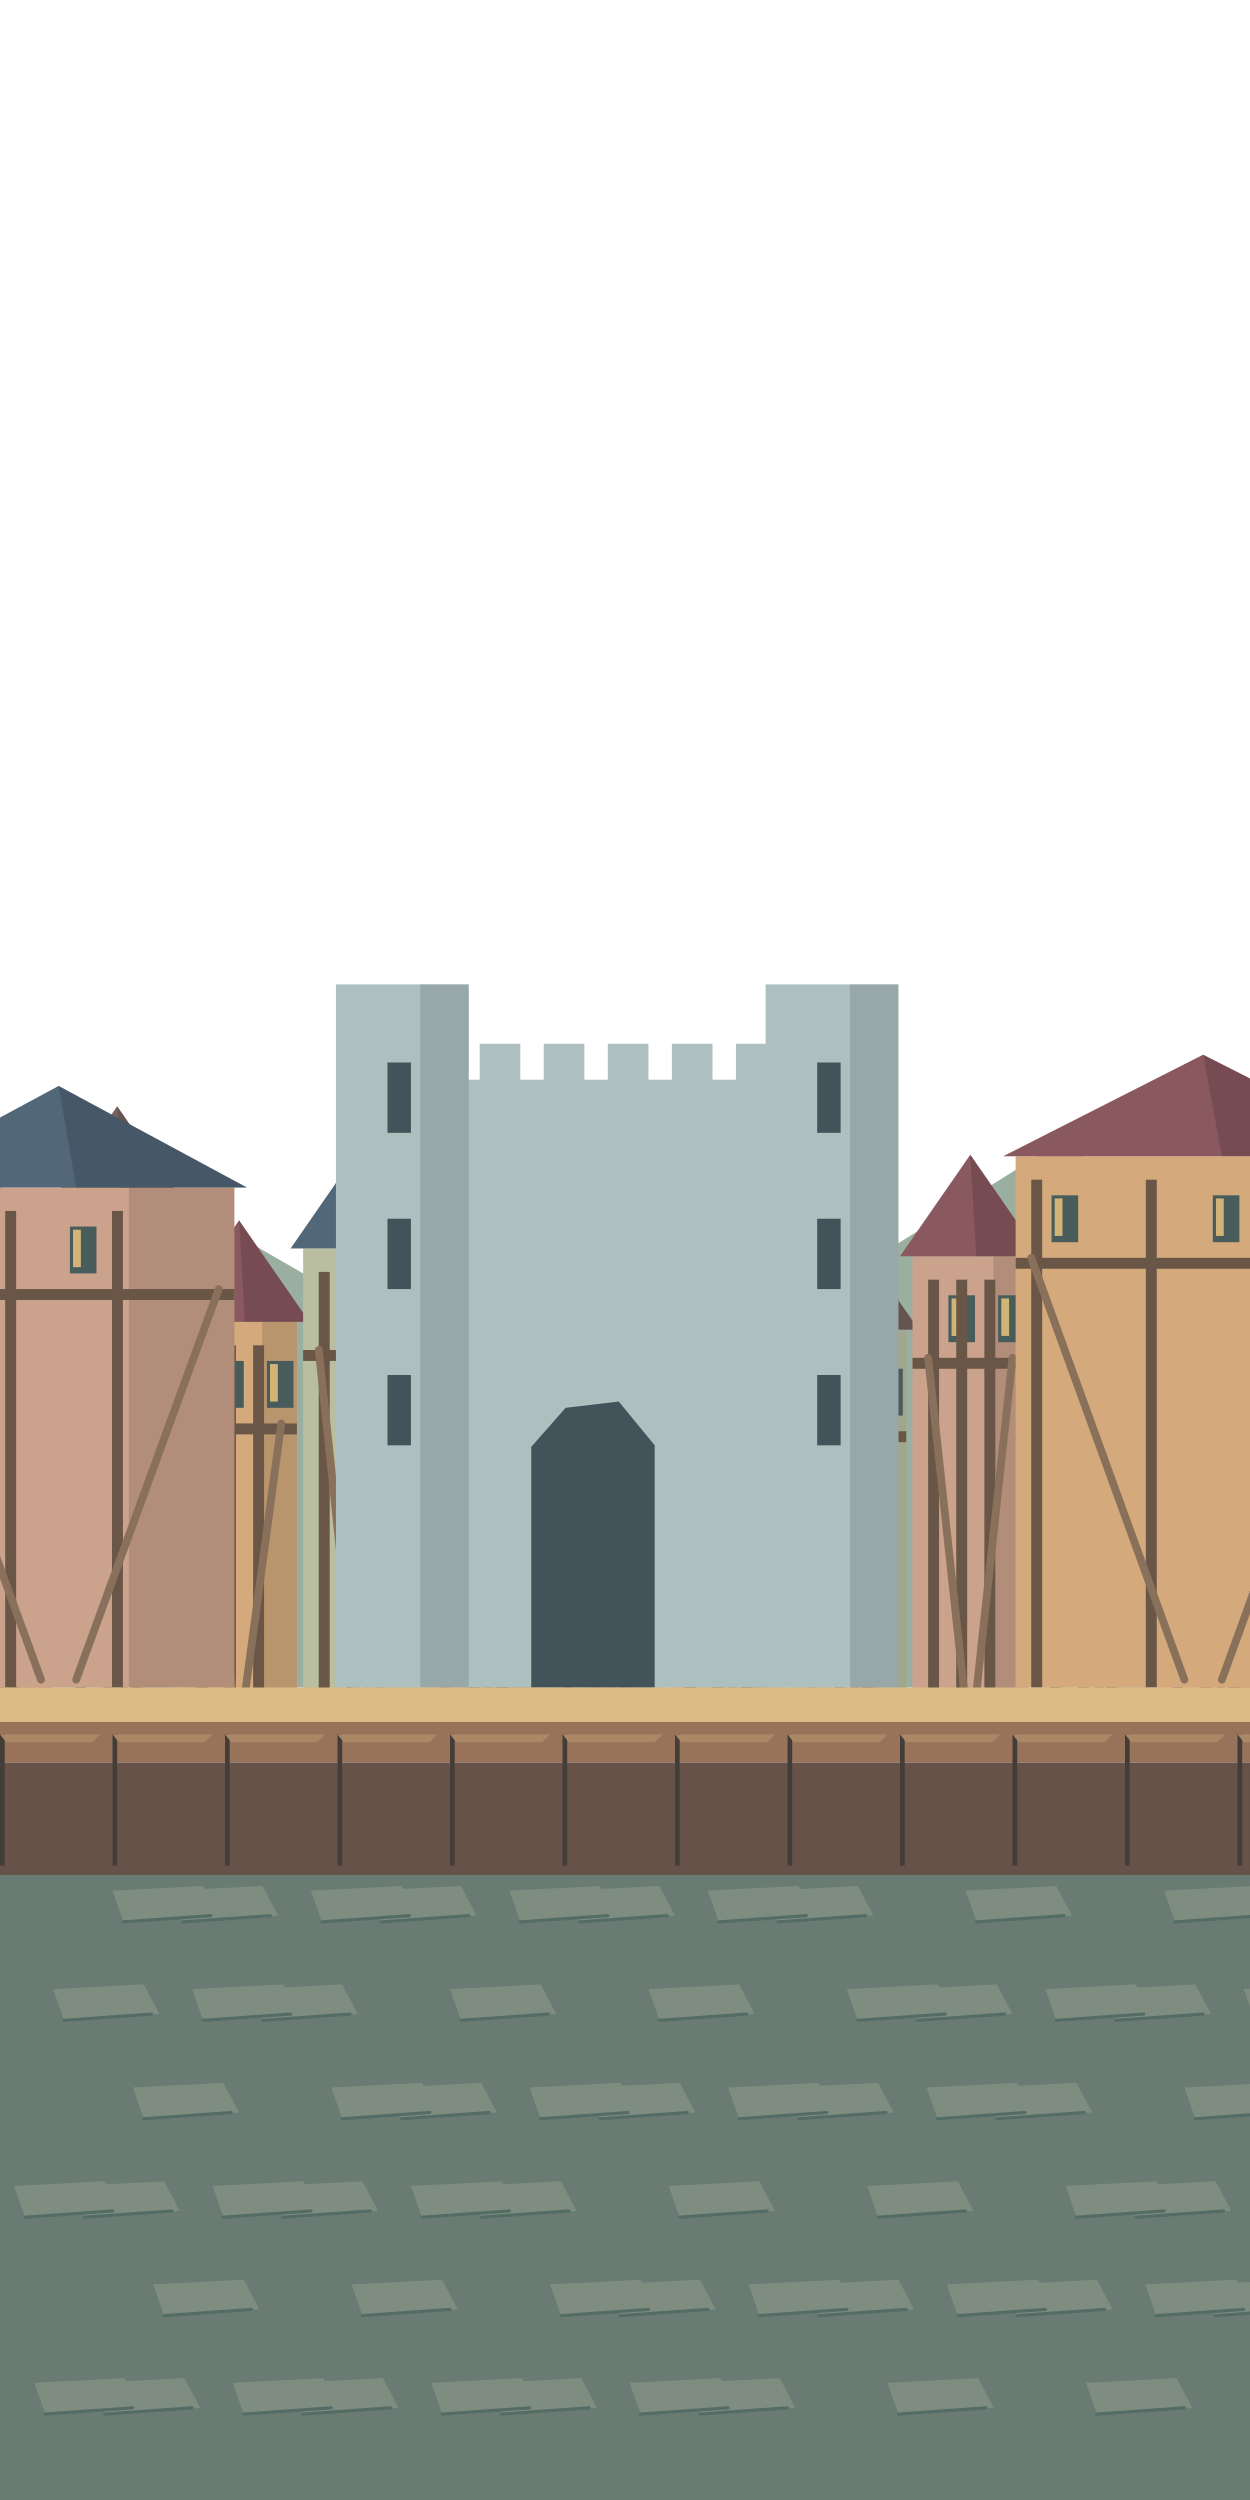
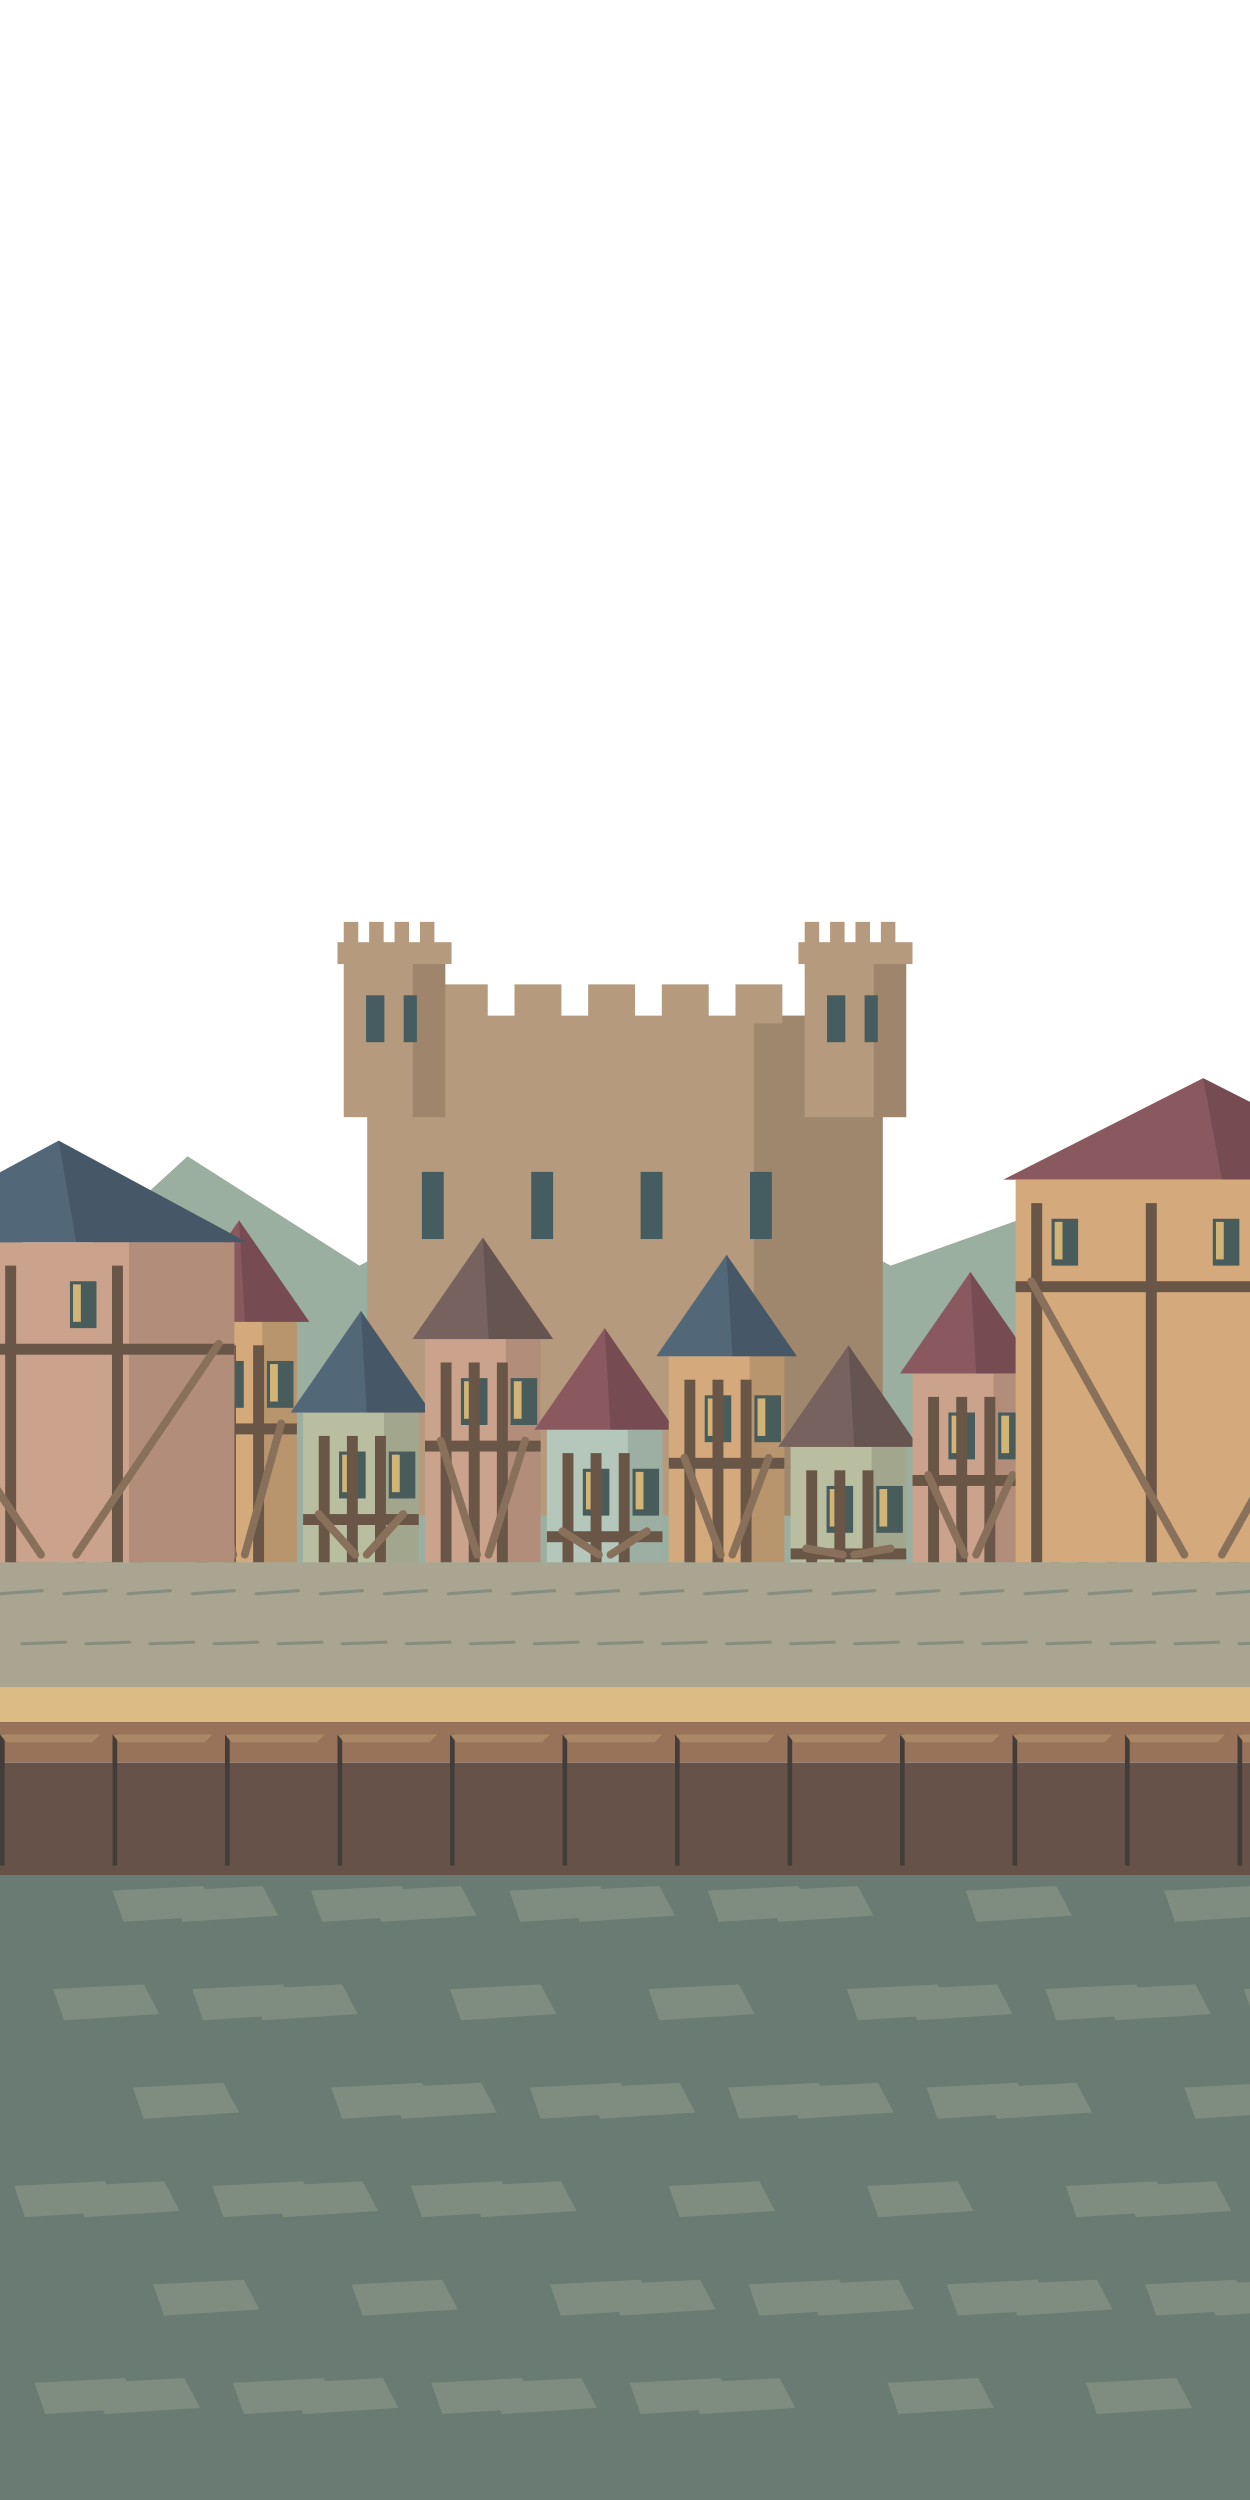
<svg xmlns="http://www.w3.org/2000/svg" width="800" height="1600" viewBox="0 0 800 1600">
-   <polygon points="0,870 90,755 220,830 370,700 520,830 680,730 800,820 800,1080 0,1080" fill="#9bafa0" />
-   <rect x="-40" y="820" width="74" height="270" fill="#cba28b" />
-   <polygon points="11.8,820 34,820 34,1090 11.8,1090" fill="#00000020" />
-   <polygon points="-48,820 -3,755 42,820" fill="#526778" />
-   <polygon points="-3,755 42,820 0.7,820" fill="#00000025" />
-   <rect x="-30" y="835" width="7" height="255" fill="#695647" />
-   <rect x="-17" y="845" width="17" height="30" fill="#475c5b" />
-   <rect x="-15" y="847" width="5" height="24" fill="#d2b477" />
-   <rect x="-12" y="835" width="7" height="255" fill="#695647" />
-   <rect x="14.82" y="845" width="17" height="30" fill="#475c5b" />
-   <rect x="16.82" y="847" width="5" height="24" fill="#d2b477" />
-   <rect x="6" y="835" width="7" height="255" fill="#695647" />
-   <rect x="-40" y="885" width="74" height="7" fill="#695647" />
-   <path d="M-30 885L-6.7 1085M24 885L0.7 1085" fill="none" stroke="#89705b" stroke-width="5" stroke-linecap="round" stroke-linejoin="round" />
-   <rect x="38" y="773" width="74" height="317" fill="#b4c7ba" />
-   <polygon points="89.8,773 112,773 112,1090 89.8,1090" fill="#00000020" />
-   <polygon points="30,773 75,708 120,773" fill="#77625f" />
-   <polygon points="75,708 120,773 78.7,773" fill="#00000025" />
-   <rect x="48" y="788" width="7" height="302" fill="#695647" />
-   <rect x="61" y="798" width="17" height="30" fill="#475c5b" />
-   <rect x="63" y="800" width="5" height="24" fill="#d2b477" />
-   <rect x="66" y="788" width="7" height="302" fill="#695647" />
-   <rect x="92.82" y="798" width="17" height="30" fill="#475c5b" />
-   <rect x="94.82" y="800" width="5" height="24" fill="#d2b477" />
-   <rect x="84" y="788" width="7" height="302" fill="#695647" />
-   <rect x="38" y="838" width="74" height="7" fill="#695647" />
-   <path d="M48 838L71.3 1085M102 838L78.7 1085" fill="none" stroke="#89705b" stroke-width="5" stroke-linecap="round" stroke-linejoin="round" />
-   <rect x="116" y="846" width="74" height="244" fill="#d4aa7d" />
-   <polygon points="167.8,846 190,846 190,1090 167.8,1090" fill="#00000020" />
+   <polygon points="0,850 120,740 230,810 400,720 570,810 710,760 800,830 800,1080 0,1080" fill="#9bafa0" />
+   <rect x="235" y="650" width="330" height="320" fill="#b69a7d" />
+   <polygon points="482.5,650 565,650 565,970 482.5,970" fill="#00000020" />
+   <rect x="235" y="630" width="30" height="25" fill="#b69a7d" />
+   <rect x="282.143" y="630" width="30" height="25" fill="#b69a7d" />
+   <rect x="329.286" y="630" width="30" height="25" fill="#b69a7d" />
+   <rect x="376.429" y="630" width="30" height="25" fill="#b69a7d" />
+   <rect x="423.571" y="630" width="30" height="25" fill="#b69a7d" />
+   <rect x="470.714" y="630" width="30" height="25" fill="#b69a7d" />
+   <rect x="517.857" y="630" width="30" height="25" fill="#b69a7d" />
+   <rect x="220" y="615" width="65" height="100" fill="#b69a7d" />
+   <polygon points="264.2,615 285,615 285,715 264.2,715" fill="#00000022" />
+   <rect x="216" y="603" width="73" height="14" fill="#b69a7d" />
+   <rect x="220" y="590" width="9.286" height="20" fill="#b69a7d" />
+   <rect x="236.25" y="590" width="9.286" height="20" fill="#b69a7d" />
+   <rect x="252.5" y="590" width="9.286" height="20" fill="#b69a7d" />
+   <rect x="268.75" y="590" width="9.286" height="20" fill="#b69a7d" />
+   <rect x="234.3" y="637" width="11.7" height="30" fill="#455c60" />
+   <rect x="258.35" y="637" width="8.45" height="30" fill="#455c60" />
+   <rect x="515" y="615" width="65" height="100" fill="#b69a7d" />
+   <polygon points="559.2,615 580,615 580,715 559.2,715" fill="#00000022" />
+   <rect x="511" y="603" width="73" height="14" fill="#b69a7d" />
+   <rect x="515" y="590" width="9.286" height="20" fill="#b69a7d" />
+   <rect x="531.25" y="590" width="9.286" height="20" fill="#b69a7d" />
+   <rect x="547.5" y="590" width="9.286" height="20" fill="#b69a7d" />
+   <rect x="563.75" y="590" width="9.286" height="20" fill="#b69a7d" />
+   <rect x="529.3" y="637" width="11.7" height="30" fill="#455c60" />
+   <rect x="553.35" y="637" width="8.45" height="30" fill="#455c60" />
+   <rect x="270" y="750" width="14" height="43" fill="#455c60" />
+   <rect x="340" y="750" width="14" height="43" fill="#455c60" />
+   <rect x="410" y="750" width="14" height="43" fill="#455c60" />
+   <rect x="480" y="750" width="14" height="43" fill="#455c60" />
+   <rect x="-40" y="835" width="74" height="165" fill="#cba28b" />
+   <polygon points="11.8,835 34,835 34,1000 11.8,1000" fill="#00000020" />
+   <polygon points="-48,835 -3,770 42,835" fill="#526778" />
+   <polygon points="-3,770 42,835 0.7,835" fill="#00000025" />
+   <rect x="-30" y="850" width="7" height="150" fill="#695647" />
+   <rect x="-17" y="860" width="17" height="30" fill="#475c5b" />
+   <rect x="-15" y="862" width="5" height="24" fill="#d2b477" />
+   <rect x="-12" y="850" width="7" height="150" fill="#695647" />
+   <rect x="14.82" y="860" width="17" height="30" fill="#475c5b" />
+   <rect x="16.82" y="862" width="5" height="24" fill="#d2b477" />
+   <rect x="6" y="850" width="7" height="150" fill="#695647" />
+   <rect x="-40" y="900" width="74" height="7" fill="#695647" />
+   <path d="M-30 900L-6.7 995M24 900L0.7 995" fill="none" stroke="#89705b" stroke-width="5" stroke-linecap="round" stroke-linejoin="round" />
+   <rect x="38" y="893" width="74" height="107" fill="#b4c7ba" />
+   <polygon points="89.8,893 112,893 112,1000 89.8,1000" fill="#00000020" />
+   <polygon points="30,893 75,828 120,893" fill="#77625f" />
+   <polygon points="75,828 120,893 78.7,893" fill="#00000025" />
+   <rect x="48" y="908" width="7" height="92" fill="#695647" />
+   <rect x="61" y="918" width="17" height="30" fill="#475c5b" />
+   <rect x="63" y="920" width="5" height="24" fill="#d2b477" />
+   <rect x="66" y="908" width="7" height="92" fill="#695647" />
+   <rect x="92.82" y="918" width="17" height="30" fill="#475c5b" />
+   <rect x="94.82" y="920" width="5" height="24" fill="#d2b477" />
+   <rect x="84" y="908" width="7" height="92" fill="#695647" />
+   <rect x="38" y="958" width="74" height="7" fill="#695647" />
+   <path d="M48 958L71.3 995M102 958L78.7 995" fill="none" stroke="#89705b" stroke-width="5" stroke-linecap="round" stroke-linejoin="round" />
+   <rect x="116" y="846" width="74" height="154" fill="#d4aa7d" />
+   <polygon points="167.8,846 190,846 190,1000 167.8,1000" fill="#00000020" />
  <polygon points="108,846 153,781 198,846" fill="#8a5960" />
  <polygon points="153,781 198,846 156.7,846" fill="#00000025" />
-   <rect x="126" y="861" width="7" height="229" fill="#695647" />
+   <rect x="126" y="861" width="7" height="139" fill="#695647" />
  <rect x="139" y="871" width="17" height="30" fill="#475c5b" />
  <rect x="141" y="873" width="5" height="24" fill="#d2b477" />
-   <rect x="144" y="861" width="7" height="229" fill="#695647" />
+   <rect x="144" y="861" width="7" height="139" fill="#695647" />
  <rect x="170.82" y="871" width="17" height="30" fill="#475c5b" />
  <rect x="172.82" y="873" width="5" height="24" fill="#d2b477" />
-   <rect x="162" y="861" width="7" height="229" fill="#695647" />
+   <rect x="162" y="861" width="7" height="139" fill="#695647" />
  <rect x="116" y="911" width="74" height="7" fill="#695647" />
-   <path d="M126 911L149.3 1085M180 911L156.7 1085" fill="none" stroke="#89705b" stroke-width="5" stroke-linecap="round" stroke-linejoin="round" />
-   <rect x="194" y="799" width="74" height="291" fill="#b9bea1" />
-   <polygon points="245.8,799 268,799 268,1090 245.8,1090" fill="#00000020" />
-   <polygon points="186,799 231,734 276,799" fill="#526778" />
-   <polygon points="231,734 276,799 234.7,799" fill="#00000025" />
-   <rect x="204" y="814" width="7" height="276" fill="#695647" />
-   <rect x="217" y="824" width="17" height="30" fill="#475c5b" />
-   <rect x="219" y="826" width="5" height="24" fill="#d2b477" />
-   <rect x="222" y="814" width="7" height="276" fill="#695647" />
-   <rect x="248.82" y="824" width="17" height="30" fill="#475c5b" />
-   <rect x="250.82" y="826" width="5" height="24" fill="#d2b477" />
-   <rect x="240" y="814" width="7" height="276" fill="#695647" />
-   <rect x="194" y="864" width="74" height="7" fill="#695647" />
-   <path d="M204 864L227.3 1085M258 864L234.7 1085" fill="none" stroke="#89705b" stroke-width="5" stroke-linecap="round" stroke-linejoin="round" />
-   <rect x="272" y="872" width="74" height="218" fill="#cba28b" />
-   <polygon points="323.8,872 346,872 346,1090 323.8,1090" fill="#00000020" />
-   <polygon points="264,872 309,807 354,872" fill="#77625f" />
-   <polygon points="309,807 354,872 312.7,872" fill="#00000025" />
-   <rect x="282" y="887" width="7" height="203" fill="#695647" />
-   <rect x="295" y="897" width="17" height="30" fill="#475c5b" />
-   <rect x="297" y="899" width="5" height="24" fill="#d2b477" />
-   <rect x="300" y="887" width="7" height="203" fill="#695647" />
-   <rect x="326.82" y="897" width="17" height="30" fill="#475c5b" />
-   <rect x="328.82" y="899" width="5" height="24" fill="#d2b477" />
-   <rect x="318" y="887" width="7" height="203" fill="#695647" />
-   <rect x="272" y="937" width="74" height="7" fill="#695647" />
-   <path d="M282 937L305.3 1085M336 937L312.7 1085" fill="none" stroke="#89705b" stroke-width="5" stroke-linecap="round" stroke-linejoin="round" />
-   <rect x="350" y="825" width="74" height="265" fill="#b4c7ba" />
-   <polygon points="401.8,825 424,825 424,1090 401.8,1090" fill="#00000020" />
-   <polygon points="342,825 387,760 432,825" fill="#8a5960" />
-   <polygon points="387,760 432,825 390.7,825" fill="#00000025" />
-   <rect x="360" y="840" width="7" height="250" fill="#695647" />
-   <rect x="373" y="850" width="17" height="30" fill="#475c5b" />
-   <rect x="375" y="852" width="5" height="24" fill="#d2b477" />
-   <rect x="378" y="840" width="7" height="250" fill="#695647" />
-   <rect x="404.82" y="850" width="17" height="30" fill="#475c5b" />
-   <rect x="406.82" y="852" width="5" height="24" fill="#d2b477" />
-   <rect x="396" y="840" width="7" height="250" fill="#695647" />
-   <rect x="350" y="890" width="74" height="7" fill="#695647" />
-   <path d="M360 890L383.3 1085M414 890L390.7 1085" fill="none" stroke="#89705b" stroke-width="5" stroke-linecap="round" stroke-linejoin="round" />
-   <rect x="428" y="778" width="74" height="312" fill="#d4aa7d" />
-   <polygon points="479.8,778 502,778 502,1090 479.8,1090" fill="#00000020" />
-   <polygon points="420,778 465,713 510,778" fill="#526778" />
-   <polygon points="465,713 510,778 468.7,778" fill="#00000025" />
-   <rect x="438" y="793" width="7" height="297" fill="#695647" />
-   <rect x="451" y="803" width="17" height="30" fill="#475c5b" />
-   <rect x="453" y="805" width="5" height="24" fill="#d2b477" />
-   <rect x="456" y="793" width="7" height="297" fill="#695647" />
-   <rect x="482.82" y="803" width="17" height="30" fill="#475c5b" />
-   <rect x="484.82" y="805" width="5" height="24" fill="#d2b477" />
-   <rect x="474" y="793" width="7" height="297" fill="#695647" />
-   <rect x="428" y="843" width="74" height="7" fill="#695647" />
-   <path d="M438 843L461.3 1085M492 843L468.7 1085" fill="none" stroke="#89705b" stroke-width="5" stroke-linecap="round" stroke-linejoin="round" />
-   <rect x="506" y="851" width="74" height="239" fill="#b9bea1" />
-   <polygon points="557.8,851 580,851 580,1090 557.8,1090" fill="#00000020" />
-   <polygon points="498,851 543,786 588,851" fill="#77625f" />
-   <polygon points="543,786 588,851 546.7,851" fill="#00000025" />
-   <rect x="516" y="866" width="7" height="224" fill="#695647" />
-   <rect x="529" y="876" width="17" height="30" fill="#475c5b" />
-   <rect x="531" y="878" width="5" height="24" fill="#d2b477" />
-   <rect x="534" y="866" width="7" height="224" fill="#695647" />
-   <rect x="560.82" y="876" width="17" height="30" fill="#475c5b" />
-   <rect x="562.82" y="878" width="5" height="24" fill="#d2b477" />
-   <rect x="552" y="866" width="7" height="224" fill="#695647" />
-   <rect x="506" y="916" width="74" height="7" fill="#695647" />
-   <path d="M516 916L539.3 1085M570 916L546.7 1085" fill="none" stroke="#89705b" stroke-width="5" stroke-linecap="round" stroke-linejoin="round" />
-   <rect x="584" y="804" width="74" height="286" fill="#cba28b" />
-   <polygon points="635.8,804 658,804 658,1090 635.8,1090" fill="#00000020" />
-   <polygon points="576,804 621,739 666,804" fill="#8a5960" />
-   <polygon points="621,739 666,804 624.7,804" fill="#00000025" />
-   <rect x="594" y="819" width="7" height="271" fill="#695647" />
-   <rect x="607" y="829" width="17" height="30" fill="#475c5b" />
-   <rect x="609" y="831" width="5" height="24" fill="#d2b477" />
-   <rect x="612" y="819" width="7" height="271" fill="#695647" />
-   <rect x="638.82" y="829" width="17" height="30" fill="#475c5b" />
-   <rect x="640.82" y="831" width="5" height="24" fill="#d2b477" />
-   <rect x="630" y="819" width="7" height="271" fill="#695647" />
-   <rect x="584" y="869" width="74" height="7" fill="#695647" />
-   <path d="M594 869L617.3 1085M648 869L624.7 1085" fill="none" stroke="#89705b" stroke-width="5" stroke-linecap="round" stroke-linejoin="round" />
-   <rect x="662" y="877" width="74" height="213" fill="#b4c7ba" />
-   <polygon points="713.8,877 736,877 736,1090 713.8,1090" fill="#00000020" />
-   <polygon points="654,877 699,812 744,877" fill="#526778" />
-   <polygon points="699,812 744,877 702.7,877" fill="#00000025" />
-   <rect x="672" y="892" width="7" height="198" fill="#695647" />
-   <rect x="685" y="902" width="17" height="30" fill="#475c5b" />
-   <rect x="687" y="904" width="5" height="24" fill="#d2b477" />
-   <rect x="690" y="892" width="7" height="198" fill="#695647" />
-   <rect x="716.82" y="902" width="17" height="30" fill="#475c5b" />
-   <rect x="718.82" y="904" width="5" height="24" fill="#d2b477" />
-   <rect x="708" y="892" width="7" height="198" fill="#695647" />
-   <rect x="662" y="942" width="74" height="7" fill="#695647" />
-   <path d="M672 942L695.3 1085M726 942L702.7 1085" fill="none" stroke="#89705b" stroke-width="5" stroke-linecap="round" stroke-linejoin="round" />
-   <rect x="740" y="830" width="74" height="260" fill="#d4aa7d" />
-   <polygon points="791.8,830 814,830 814,1090 791.8,1090" fill="#00000020" />
-   <polygon points="732,830 777,765 822,830" fill="#77625f" />
-   <polygon points="777,765 822,830 780.7,830" fill="#00000025" />
-   <rect x="750" y="845" width="7" height="245" fill="#695647" />
-   <rect x="763" y="855" width="17" height="30" fill="#475c5b" />
-   <rect x="765" y="857" width="5" height="24" fill="#d2b477" />
-   <rect x="768" y="845" width="7" height="245" fill="#695647" />
-   <rect x="794.82" y="855" width="17" height="30" fill="#475c5b" />
-   <rect x="796.82" y="857" width="5" height="24" fill="#d2b477" />
-   <rect x="786" y="845" width="7" height="245" fill="#695647" />
-   <rect x="740" y="895" width="74" height="7" fill="#695647" />
-   <path d="M750 895L773.3 1085M804 895L780.7 1085" fill="none" stroke="#89705b" stroke-width="5" stroke-linecap="round" stroke-linejoin="round" />
-   <rect x="818" y="783" width="74" height="307" fill="#b9bea1" />
-   <polygon points="869.8,783 892,783 892,1090 869.8,1090" fill="#00000020" />
-   <polygon points="810,783 855,718 900,783" fill="#8a5960" />
-   <polygon points="855,718 900,783 858.7,783" fill="#00000025" />
-   <rect x="828" y="798" width="7" height="292" fill="#695647" />
-   <rect x="841" y="808" width="17" height="30" fill="#475c5b" />
-   <rect x="843" y="810" width="5" height="24" fill="#d2b477" />
-   <rect x="846" y="798" width="7" height="292" fill="#695647" />
-   <rect x="872.82" y="808" width="17" height="30" fill="#475c5b" />
-   <rect x="874.82" y="810" width="5" height="24" fill="#d2b477" />
-   <rect x="864" y="798" width="7" height="292" fill="#695647" />
-   <rect x="818" y="848" width="74" height="7" fill="#695647" />
-   <path d="M828 848L851.3 1085M882 848L858.7 1085" fill="none" stroke="#89705b" stroke-width="5" stroke-linecap="round" stroke-linejoin="round" />
-   <rect x="225" y="720" width="310" height="360" fill="#aebfc0" />
-   <rect x="220" y="691" width="320" height="36" fill="#aebfc0" />
-   <rect x="225" y="668" width="26" height="37" fill="#aebfc0" />
-   <rect x="266" y="668" width="26" height="37" fill="#aebfc0" />
-   <rect x="307" y="668" width="26" height="37" fill="#aebfc0" />
-   <rect x="348" y="668" width="26" height="37" fill="#aebfc0" />
-   <rect x="389" y="668" width="26" height="37" fill="#aebfc0" />
-   <rect x="430" y="668" width="26" height="37" fill="#aebfc0" />
-   <rect x="471" y="668" width="26" height="37" fill="#aebfc0" />
-   <rect x="512" y="668" width="26" height="37" fill="#aebfc0" />
-   <rect x="215" y="630" width="85" height="450" fill="#aebfc0" />
-   <polygon points="269,630 300,630 300,1080 269,1080" fill="#00000020" />
-   <rect x="248" y="680" width="15" height="45" fill="#42535a" />
-   <rect x="248" y="780" width="15" height="45" fill="#42535a" />
-   <rect x="248" y="880" width="15" height="45" fill="#42535a" />
-   <rect x="490" y="630" width="85" height="450" fill="#aebfc0" />
-   <polygon points="544,630 575,630 575,1080 544,1080" fill="#00000020" />
-   <rect x="523" y="680" width="15" height="45" fill="#42535a" />
-   <rect x="523" y="780" width="15" height="45" fill="#42535a" />
-   <rect x="523" y="880" width="15" height="45" fill="#42535a" />
-   <polygon points="340,1080 340,926 362,901 396,897 419,925 419,1080" fill="#42535a" />
-   <rect x="-75" y="760" width="225" height="320" fill="#cba28b" />
-   <polygon points="82.5,760 150,760 150,1080 82.5,1080" fill="#00000020" />
-   <polygon points="-83,760 37.5,695 158,760" fill="#526778" />
-   <polygon points="37.5,695 158,760 48.75,760" fill="#00000025" />
-   <rect x="-65" y="775" width="7" height="305" fill="#695647" />
-   <rect x="-52" y="785" width="17" height="30" fill="#475c5b" />
-   <rect x="-50" y="787" width="5" height="24" fill="#d2b477" />
-   <rect x="3.333" y="775" width="7" height="305" fill="#695647" />
-   <rect x="44.75" y="785" width="17" height="30" fill="#475c5b" />
-   <rect x="46.75" y="787" width="5" height="24" fill="#d2b477" />
-   <rect x="71.667" y="775" width="7" height="305" fill="#695647" />
-   <rect x="-75" y="825" width="225" height="7" fill="#695647" />
-   <path d="M-65 825L26.25 1075M140 825L48.75 1075" fill="none" stroke="#89705b" stroke-width="5" stroke-linecap="round" stroke-linejoin="round" />
-   <rect x="650" y="740" width="240" height="340" fill="#d4aa7d" />
-   <polygon points="818,740 890,740 890,1080 818,1080" fill="#00000020" />
-   <polygon points="642,740 770,675 898,740" fill="#8a5960" />
-   <polygon points="770,675 898,740 782,740" fill="#00000025" />
-   <rect x="660" y="755" width="7" height="325" fill="#695647" />
-   <rect x="673" y="765" width="17" height="30" fill="#475c5b" />
-   <rect x="675" y="767" width="5" height="24" fill="#d2b477" />
-   <rect x="733.333" y="755" width="7" height="325" fill="#695647" />
-   <rect x="776.2" y="765" width="17" height="30" fill="#475c5b" />
-   <rect x="778.2" y="767" width="5" height="24" fill="#d2b477" />
-   <rect x="806.667" y="755" width="7" height="325" fill="#695647" />
-   <rect x="650" y="805" width="240" height="7" fill="#695647" />
-   <path d="M660 805L758 1075M880 805L782 1075" fill="none" stroke="#89705b" stroke-width="5" stroke-linecap="round" stroke-linejoin="round" />
+   <path d="M126 911L149.3 995M180 911L156.7 995" fill="none" stroke="#89705b" stroke-width="5" stroke-linecap="round" stroke-linejoin="round" />
+   <rect x="194" y="904" width="74" height="96" fill="#b9bea1" />
+   <polygon points="245.8,904 268,904 268,1000 245.8,1000" fill="#00000020" />
+   <polygon points="186,904 231,839 276,904" fill="#526778" />
+   <polygon points="231,839 276,904 234.7,904" fill="#00000025" />
+   <rect x="204" y="919" width="7" height="81" fill="#695647" />
+   <rect x="217" y="929" width="17" height="30" fill="#475c5b" />
+   <rect x="219" y="931" width="5" height="24" fill="#d2b477" />
+   <rect x="222" y="919" width="7" height="81" fill="#695647" />
+   <rect x="248.82" y="929" width="17" height="30" fill="#475c5b" />
+   <rect x="250.82" y="931" width="5" height="24" fill="#d2b477" />
+   <rect x="240" y="919" width="7" height="81" fill="#695647" />
+   <rect x="194" y="969" width="74" height="7" fill="#695647" />
+   <path d="M204 969L227.3 995M258 969L234.7 995" fill="none" stroke="#89705b" stroke-width="5" stroke-linecap="round" stroke-linejoin="round" />
+   <rect x="272" y="857" width="74" height="143" fill="#cba28b" />
+   <polygon points="323.8,857 346,857 346,1000 323.8,1000" fill="#00000020" />
+   <polygon points="264,857 309,792 354,857" fill="#77625f" />
+   <polygon points="309,792 354,857 312.7,857" fill="#00000025" />
+   <rect x="282" y="872" width="7" height="128" fill="#695647" />
+   <rect x="295" y="882" width="17" height="30" fill="#475c5b" />
+   <rect x="297" y="884" width="5" height="24" fill="#d2b477" />
+   <rect x="300" y="872" width="7" height="128" fill="#695647" />
+   <rect x="326.82" y="882" width="17" height="30" fill="#475c5b" />
+   <rect x="328.82" y="884" width="5" height="24" fill="#d2b477" />
+   <rect x="318" y="872" width="7" height="128" fill="#695647" />
+   <rect x="272" y="922" width="74" height="7" fill="#695647" />
+   <path d="M282 922L305.3 995M336 922L312.7 995" fill="none" stroke="#89705b" stroke-width="5" stroke-linecap="round" stroke-linejoin="round" />
+   <rect x="350" y="915" width="74" height="85" fill="#b4c7ba" />
+   <polygon points="401.8,915 424,915 424,1000 401.8,1000" fill="#00000020" />
+   <polygon points="342,915 387,850 432,915" fill="#8a5960" />
+   <polygon points="387,850 432,915 390.7,915" fill="#00000025" />
+   <rect x="360" y="930" width="7" height="70" fill="#695647" />
+   <rect x="373" y="940" width="17" height="30" fill="#475c5b" />
+   <rect x="375" y="942" width="5" height="24" fill="#d2b477" />
+   <rect x="378" y="930" width="7" height="70" fill="#695647" />
+   <rect x="404.82" y="940" width="17" height="30" fill="#475c5b" />
+   <rect x="406.82" y="942" width="5" height="24" fill="#d2b477" />
+   <rect x="396" y="930" width="7" height="70" fill="#695647" />
+   <rect x="350" y="980" width="74" height="7" fill="#695647" />
+   <path d="M360 980L383.3 995M414 980L390.7 995" fill="none" stroke="#89705b" stroke-width="5" stroke-linecap="round" stroke-linejoin="round" />
+   <rect x="428" y="868" width="74" height="132" fill="#d4aa7d" />
+   <polygon points="479.8,868 502,868 502,1000 479.8,1000" fill="#00000020" />
+   <polygon points="420,868 465,803 510,868" fill="#526778" />
+   <polygon points="465,803 510,868 468.7,868" fill="#00000025" />
+   <rect x="438" y="883" width="7" height="117" fill="#695647" />
+   <rect x="451" y="893" width="17" height="30" fill="#475c5b" />
+   <rect x="453" y="895" width="5" height="24" fill="#d2b477" />
+   <rect x="456" y="883" width="7" height="117" fill="#695647" />
+   <rect x="482.82" y="893" width="17" height="30" fill="#475c5b" />
+   <rect x="484.82" y="895" width="5" height="24" fill="#d2b477" />
+   <rect x="474" y="883" width="7" height="117" fill="#695647" />
+   <rect x="428" y="933" width="74" height="7" fill="#695647" />
+   <path d="M438 933L461.3 995M492 933L468.7 995" fill="none" stroke="#89705b" stroke-width="5" stroke-linecap="round" stroke-linejoin="round" />
+   <rect x="506" y="926" width="74" height="74" fill="#b9bea1" />
+   <polygon points="557.8,926 580,926 580,1000 557.8,1000" fill="#00000020" />
+   <polygon points="498,926 543,861 588,926" fill="#77625f" />
+   <polygon points="543,861 588,926 546.7,926" fill="#00000025" />
+   <rect x="516" y="941" width="7" height="59" fill="#695647" />
+   <rect x="529" y="951" width="17" height="30" fill="#475c5b" />
+   <rect x="531" y="953" width="5" height="24" fill="#d2b477" />
+   <rect x="534" y="941" width="7" height="59" fill="#695647" />
+   <rect x="560.82" y="951" width="17" height="30" fill="#475c5b" />
+   <rect x="562.82" y="953" width="5" height="24" fill="#d2b477" />
+   <rect x="552" y="941" width="7" height="59" fill="#695647" />
+   <rect x="506" y="991" width="74" height="7" fill="#695647" />
+   <path d="M516 991L539.3 995M570 991L546.7 995" fill="none" stroke="#89705b" stroke-width="5" stroke-linecap="round" stroke-linejoin="round" />
+   <rect x="584" y="879" width="74" height="121" fill="#cba28b" />
+   <polygon points="635.8,879 658,879 658,1000 635.8,1000" fill="#00000020" />
+   <polygon points="576,879 621,814 666,879" fill="#8a5960" />
+   <polygon points="621,814 666,879 624.7,879" fill="#00000025" />
+   <rect x="594" y="894" width="7" height="106" fill="#695647" />
+   <rect x="607" y="904" width="17" height="30" fill="#475c5b" />
+   <rect x="609" y="906" width="5" height="24" fill="#d2b477" />
+   <rect x="612" y="894" width="7" height="106" fill="#695647" />
+   <rect x="638.82" y="904" width="17" height="30" fill="#475c5b" />
+   <rect x="640.82" y="906" width="5" height="24" fill="#d2b477" />
+   <rect x="630" y="894" width="7" height="106" fill="#695647" />
+   <rect x="584" y="944" width="74" height="7" fill="#695647" />
+   <path d="M594 944L617.3 995M648 944L624.7 995" fill="none" stroke="#89705b" stroke-width="5" stroke-linecap="round" stroke-linejoin="round" />
+   <rect x="662" y="832" width="74" height="168" fill="#b4c7ba" />
+   <polygon points="713.8,832 736,832 736,1000 713.8,1000" fill="#00000020" />
+   <polygon points="654,832 699,767 744,832" fill="#526778" />
+   <polygon points="699,767 744,832 702.7,832" fill="#00000025" />
+   <rect x="672" y="847" width="7" height="153" fill="#695647" />
+   <rect x="685" y="857" width="17" height="30" fill="#475c5b" />
+   <rect x="687" y="859" width="5" height="24" fill="#d2b477" />
+   <rect x="690" y="847" width="7" height="153" fill="#695647" />
+   <rect x="716.82" y="857" width="17" height="30" fill="#475c5b" />
+   <rect x="718.82" y="859" width="5" height="24" fill="#d2b477" />
+   <rect x="708" y="847" width="7" height="153" fill="#695647" />
+   <rect x="662" y="897" width="74" height="7" fill="#695647" />
+   <path d="M672 897L695.3 995M726 897L702.7 995" fill="none" stroke="#89705b" stroke-width="5" stroke-linecap="round" stroke-linejoin="round" />
+   <rect x="740" y="890" width="74" height="110" fill="#d4aa7d" />
+   <polygon points="791.8,890 814,890 814,1000 791.8,1000" fill="#00000020" />
+   <polygon points="732,890 777,825 822,890" fill="#77625f" />
+   <polygon points="777,825 822,890 780.7,890" fill="#00000025" />
+   <rect x="750" y="905" width="7" height="95" fill="#695647" />
+   <rect x="763" y="915" width="17" height="30" fill="#475c5b" />
+   <rect x="765" y="917" width="5" height="24" fill="#d2b477" />
+   <rect x="768" y="905" width="7" height="95" fill="#695647" />
+   <rect x="794.82" y="915" width="17" height="30" fill="#475c5b" />
+   <rect x="796.82" y="917" width="5" height="24" fill="#d2b477" />
+   <rect x="786" y="905" width="7" height="95" fill="#695647" />
+   <rect x="740" y="955" width="74" height="7" fill="#695647" />
+   <path d="M750 955L773.3 995M804 955L780.7 995" fill="none" stroke="#89705b" stroke-width="5" stroke-linecap="round" stroke-linejoin="round" />
+   <rect x="818" y="843" width="74" height="157" fill="#b9bea1" />
+   <polygon points="869.8,843 892,843 892,1000 869.8,1000" fill="#00000020" />
+   <polygon points="810,843 855,778 900,843" fill="#8a5960" />
+   <polygon points="855,778 900,843 858.7,843" fill="#00000025" />
+   <rect x="828" y="858" width="7" height="142" fill="#695647" />
+   <rect x="841" y="868" width="17" height="30" fill="#475c5b" />
+   <rect x="843" y="870" width="5" height="24" fill="#d2b477" />
+   <rect x="846" y="858" width="7" height="142" fill="#695647" />
+   <rect x="872.82" y="868" width="17" height="30" fill="#475c5b" />
+   <rect x="874.82" y="870" width="5" height="24" fill="#d2b477" />
+   <rect x="864" y="858" width="7" height="142" fill="#695647" />
+   <rect x="818" y="908" width="74" height="7" fill="#695647" />
+   <path d="M828 908L851.3 995M882 908L858.7 995" fill="none" stroke="#89705b" stroke-width="5" stroke-linecap="round" stroke-linejoin="round" />
+   <rect x="-75" y="795" width="225" height="205" fill="#cba28b" />
+   <polygon points="82.5,795 150,795 150,1000 82.5,1000" fill="#00000020" />
+   <polygon points="-83,795 37.5,730 158,795" fill="#526778" />
+   <polygon points="37.5,730 158,795 48.75,795" fill="#00000025" />
+   <rect x="-65" y="810" width="7" height="190" fill="#695647" />
+   <rect x="-52" y="820" width="17" height="30" fill="#475c5b" />
+   <rect x="-50" y="822" width="5" height="24" fill="#d2b477" />
+   <rect x="3.333" y="810" width="7" height="190" fill="#695647" />
+   <rect x="44.75" y="820" width="17" height="30" fill="#475c5b" />
+   <rect x="46.75" y="822" width="5" height="24" fill="#d2b477" />
+   <rect x="71.667" y="810" width="7" height="190" fill="#695647" />
+   <rect x="-75" y="860" width="225" height="7" fill="#695647" />
+   <path d="M-65 860L26.25 995M140 860L48.75 995" fill="none" stroke="#89705b" stroke-width="5" stroke-linecap="round" stroke-linejoin="round" />
+   <rect x="650" y="755" width="240" height="245" fill="#d4aa7d" />
+   <polygon points="818,755 890,755 890,1000 818,1000" fill="#00000020" />
+   <polygon points="642,755 770,690 898,755" fill="#8a5960" />
+   <polygon points="770,690 898,755 782,755" fill="#00000025" />
+   <rect x="660" y="770" width="7" height="230" fill="#695647" />
+   <rect x="673" y="780" width="17" height="30" fill="#475c5b" />
+   <rect x="675" y="782" width="5" height="24" fill="#d2b477" />
+   <rect x="733.333" y="770" width="7" height="230" fill="#695647" />
+   <rect x="776.2" y="780" width="17" height="30" fill="#475c5b" />
+   <rect x="778.2" y="782" width="5" height="24" fill="#d2b477" />
+   <rect x="806.667" y="770" width="7" height="230" fill="#695647" />
+   <rect x="650" y="820" width="240" height="7" fill="#695647" />
+   <path d="M660 820L758 995M880 820L782 995" fill="none" stroke="#89705b" stroke-width="5" stroke-linecap="round" stroke-linejoin="round" />
+   <rect x="0" y="1000" width="800" height="80" fill="#a9a591" />
+   <path d="M0 1020l27 -2 M14 1052l28 -1" fill="none" stroke="#868f7e" stroke-width="2" stroke-linecap="round" stroke-linejoin="round" />
+   <path d="M41 1020l27 -2 M55 1052l28 -1" fill="none" stroke="#868f7e" stroke-width="2" stroke-linecap="round" stroke-linejoin="round" />
+   <path d="M82 1020l27 -2 M96 1052l28 -1" fill="none" stroke="#868f7e" stroke-width="2" stroke-linecap="round" stroke-linejoin="round" />
+   <path d="M123 1020l27 -2 M137 1052l28 -1" fill="none" stroke="#868f7e" stroke-width="2" stroke-linecap="round" stroke-linejoin="round" />
+   <path d="M164 1020l27 -2 M178 1052l28 -1" fill="none" stroke="#868f7e" stroke-width="2" stroke-linecap="round" stroke-linejoin="round" />
+   <path d="M205 1020l27 -2 M219 1052l28 -1" fill="none" stroke="#868f7e" stroke-width="2" stroke-linecap="round" stroke-linejoin="round" />
+   <path d="M246 1020l27 -2 M260 1052l28 -1" fill="none" stroke="#868f7e" stroke-width="2" stroke-linecap="round" stroke-linejoin="round" />
+   <path d="M287 1020l27 -2 M301 1052l28 -1" fill="none" stroke="#868f7e" stroke-width="2" stroke-linecap="round" stroke-linejoin="round" />
+   <path d="M328 1020l27 -2 M342 1052l28 -1" fill="none" stroke="#868f7e" stroke-width="2" stroke-linecap="round" stroke-linejoin="round" />
+   <path d="M369 1020l27 -2 M383 1052l28 -1" fill="none" stroke="#868f7e" stroke-width="2" stroke-linecap="round" stroke-linejoin="round" />
+   <path d="M410 1020l27 -2 M424 1052l28 -1" fill="none" stroke="#868f7e" stroke-width="2" stroke-linecap="round" stroke-linejoin="round" />
+   <path d="M451 1020l27 -2 M465 1052l28 -1" fill="none" stroke="#868f7e" stroke-width="2" stroke-linecap="round" stroke-linejoin="round" />
+   <path d="M492 1020l27 -2 M506 1052l28 -1" fill="none" stroke="#868f7e" stroke-width="2" stroke-linecap="round" stroke-linejoin="round" />
+   <path d="M533 1020l27 -2 M547 1052l28 -1" fill="none" stroke="#868f7e" stroke-width="2" stroke-linecap="round" stroke-linejoin="round" />
+   <path d="M574 1020l27 -2 M588 1052l28 -1" fill="none" stroke="#868f7e" stroke-width="2" stroke-linecap="round" stroke-linejoin="round" />
+   <path d="M615 1020l27 -2 M629 1052l28 -1" fill="none" stroke="#868f7e" stroke-width="2" stroke-linecap="round" stroke-linejoin="round" />
+   <path d="M656 1020l27 -2 M670 1052l28 -1" fill="none" stroke="#868f7e" stroke-width="2" stroke-linecap="round" stroke-linejoin="round" />
+   <path d="M697 1020l27 -2 M711 1052l28 -1" fill="none" stroke="#868f7e" stroke-width="2" stroke-linecap="round" stroke-linejoin="round" />
+   <path d="M738 1020l27 -2 M752 1052l28 -1" fill="none" stroke="#868f7e" stroke-width="2" stroke-linecap="round" stroke-linejoin="round" />
+   <path d="M779 1020l27 -2 M793 1052l28 -1" fill="none" stroke="#868f7e" stroke-width="2" stroke-linecap="round" stroke-linejoin="round" />
+   <path d="M820 1020l27 -2 M834 1052l28 -1" fill="none" stroke="#868f7e" stroke-width="2" stroke-linecap="round" stroke-linejoin="round" />
+   <path d="M861 1020l27 -2 M875 1052l28 -1" fill="none" stroke="#868f7e" stroke-width="2" stroke-linecap="round" stroke-linejoin="round" />
  <rect x="0" y="1080" width="800" height="22" fill="#ddbb85" />
  <rect x="0" y="1102" width="800" height="26" fill="#98735a" />
  <rect x="0" y="1128" width="800" height="72" fill="#665248" />
  <rect x="0" y="1110" width="3" height="84" fill="#423d39" />
  <polygon points="0,1110 64,1110 59,1115 4,1115" fill="#aa8865" />
  <rect x="72" y="1110" width="3" height="84" fill="#423d39" />
  <polygon points="72,1110 136,1110 131,1115 76,1115" fill="#aa8865" />
  <rect x="144" y="1110" width="3" height="84" fill="#423d39" />
  <polygon points="144,1110 208,1110 203,1115 148,1115" fill="#aa8865" />
  <rect x="216" y="1110" width="3" height="84" fill="#423d39" />
  <polygon points="216,1110 280,1110 275,1115 220,1115" fill="#aa8865" />
  <rect x="288" y="1110" width="3" height="84" fill="#423d39" />
  <polygon points="288,1110 352,1110 347,1115 292,1115" fill="#aa8865" />
  <rect x="360" y="1110" width="3" height="84" fill="#423d39" />
  <polygon points="360,1110 424,1110 419,1115 364,1115" fill="#aa8865" />
  <rect x="432" y="1110" width="3" height="84" fill="#423d39" />
  <polygon points="432,1110 496,1110 491,1115 436,1115" fill="#aa8865" />
  <rect x="504" y="1110" width="3" height="84" fill="#423d39" />
  <polygon points="504,1110 568,1110 563,1115 508,1115" fill="#aa8865" />
  <rect x="576" y="1110" width="3" height="84" fill="#423d39" />
  <polygon points="576,1110 640,1110 635,1115 580,1115" fill="#aa8865" />
  <rect x="648" y="1110" width="3" height="84" fill="#423d39" />
  <polygon points="648,1110 712,1110 707,1115 652,1115" fill="#aa8865" />
  <rect x="720" y="1110" width="3" height="84" fill="#423d39" />
  <polygon points="720,1110 784,1110 779,1115 724,1115" fill="#aa8865" />
  <rect x="792" y="1110" width="3" height="84" fill="#423d39" />
  <polygon points="792,1110 856,1110 851,1115 796,1115" fill="#aa8865" />
  <rect x="0" y="1200" width="800" height="400" fill="#697b72" />
  <polygon points="110,1210 168,1207 178,1226 117,1230" fill="#7e8d80" />
-   <path d="M117 1230L173 1226" fill="none" stroke="#536c65" stroke-width="2" stroke-linecap="round" stroke-linejoin="round" />
  <polygon points="237,1210 295,1207 305,1226 244,1230" fill="#7e8d80" />
-   <path d="M244 1230L300 1226" fill="none" stroke="#536c65" stroke-width="2" stroke-linecap="round" stroke-linejoin="round" />
  <polygon points="364,1210 422,1207 432,1226 371,1230" fill="#7e8d80" />
-   <path d="M371 1230L427 1226" fill="none" stroke="#536c65" stroke-width="2" stroke-linecap="round" stroke-linejoin="round" />
  <polygon points="491,1210 549,1207 559,1226 498,1230" fill="#7e8d80" />
-   <path d="M498 1230L554 1226" fill="none" stroke="#536c65" stroke-width="2" stroke-linecap="round" stroke-linejoin="round" />
  <polygon points="618,1210 676,1207 686,1226 625,1230" fill="#7e8d80" />
-   <path d="M625 1230L681 1226" fill="none" stroke="#536c65" stroke-width="2" stroke-linecap="round" stroke-linejoin="round" />
  <polygon points="745,1210 803,1207 813,1226 752,1230" fill="#7e8d80" />
-   <path d="M752 1230L808 1226" fill="none" stroke="#536c65" stroke-width="2" stroke-linecap="round" stroke-linejoin="round" />
  <polygon points="72,1210 130,1207 140,1226 79,1230" fill="#7e8d80" />
-   <path d="M79 1230L135 1226" fill="none" stroke="#536c65" stroke-width="2" stroke-linecap="round" stroke-linejoin="round" />
  <polygon points="199,1210 257,1207 267,1226 206,1230" fill="#7e8d80" />
-   <path d="M206 1230L262 1226" fill="none" stroke="#536c65" stroke-width="2" stroke-linecap="round" stroke-linejoin="round" />
  <polygon points="326,1210 384,1207 394,1226 333,1230" fill="#7e8d80" />
-   <path d="M333 1230L389 1226" fill="none" stroke="#536c65" stroke-width="2" stroke-linecap="round" stroke-linejoin="round" />
  <polygon points="453,1210 511,1207 521,1226 460,1230" fill="#7e8d80" />
-   <path d="M460 1230L516 1226" fill="none" stroke="#536c65" stroke-width="2" stroke-linecap="round" stroke-linejoin="round" />
  <polygon points="580,1273 638,1270 648,1289 587,1293" fill="#7e8d80" />
-   <path d="M587 1293L643 1289" fill="none" stroke="#536c65" stroke-width="2" stroke-linecap="round" stroke-linejoin="round" />
  <polygon points="707,1273 765,1270 775,1289 714,1293" fill="#7e8d80" />
-   <path d="M714 1293L770 1289" fill="none" stroke="#536c65" stroke-width="2" stroke-linecap="round" stroke-linejoin="round" />
  <polygon points="34,1273 92,1270 102,1289 41,1293" fill="#7e8d80" />
-   <path d="M41 1293L97 1289" fill="none" stroke="#536c65" stroke-width="2" stroke-linecap="round" stroke-linejoin="round" />
  <polygon points="161,1273 219,1270 229,1289 168,1293" fill="#7e8d80" />
-   <path d="M168 1293L224 1289" fill="none" stroke="#536c65" stroke-width="2" stroke-linecap="round" stroke-linejoin="round" />
  <polygon points="288,1273 346,1270 356,1289 295,1293" fill="#7e8d80" />
-   <path d="M295 1293L351 1289" fill="none" stroke="#536c65" stroke-width="2" stroke-linecap="round" stroke-linejoin="round" />
  <polygon points="415,1273 473,1270 483,1289 422,1293" fill="#7e8d80" />
-   <path d="M422 1293L478 1289" fill="none" stroke="#536c65" stroke-width="2" stroke-linecap="round" stroke-linejoin="round" />
  <polygon points="542,1273 600,1270 610,1289 549,1293" fill="#7e8d80" />
-   <path d="M549 1293L605 1289" fill="none" stroke="#536c65" stroke-width="2" stroke-linecap="round" stroke-linejoin="round" />
  <polygon points="669,1273 727,1270 737,1289 676,1293" fill="#7e8d80" />
-   <path d="M676 1293L732 1289" fill="none" stroke="#536c65" stroke-width="2" stroke-linecap="round" stroke-linejoin="round" />
  <polygon points="796,1273 854,1270 864,1289 803,1293" fill="#7e8d80" />
-   <path d="M803 1293L859 1289" fill="none" stroke="#536c65" stroke-width="2" stroke-linecap="round" stroke-linejoin="round" />
  <polygon points="123,1273 181,1270 191,1289 130,1293" fill="#7e8d80" />
-   <path d="M130 1293L186 1289" fill="none" stroke="#536c65" stroke-width="2" stroke-linecap="round" stroke-linejoin="round" />
  <polygon points="250,1336 308,1333 318,1352 257,1356" fill="#7e8d80" />
-   <path d="M257 1356L313 1352" fill="none" stroke="#536c65" stroke-width="2" stroke-linecap="round" stroke-linejoin="round" />
  <polygon points="377,1336 435,1333 445,1352 384,1356" fill="#7e8d80" />
-   <path d="M384 1356L440 1352" fill="none" stroke="#536c65" stroke-width="2" stroke-linecap="round" stroke-linejoin="round" />
  <polygon points="504,1336 562,1333 572,1352 511,1356" fill="#7e8d80" />
-   <path d="M511 1356L567 1352" fill="none" stroke="#536c65" stroke-width="2" stroke-linecap="round" stroke-linejoin="round" />
  <polygon points="631,1336 689,1333 699,1352 638,1356" fill="#7e8d80" />
-   <path d="M638 1356L694 1352" fill="none" stroke="#536c65" stroke-width="2" stroke-linecap="round" stroke-linejoin="round" />
  <polygon points="758,1336 816,1333 826,1352 765,1356" fill="#7e8d80" />
-   <path d="M765 1356L821 1352" fill="none" stroke="#536c65" stroke-width="2" stroke-linecap="round" stroke-linejoin="round" />
  <polygon points="85,1336 143,1333 153,1352 92,1356" fill="#7e8d80" />
-   <path d="M92 1356L148 1352" fill="none" stroke="#536c65" stroke-width="2" stroke-linecap="round" stroke-linejoin="round" />
  <polygon points="212,1336 270,1333 280,1352 219,1356" fill="#7e8d80" />
-   <path d="M219 1356L275 1352" fill="none" stroke="#536c65" stroke-width="2" stroke-linecap="round" stroke-linejoin="round" />
  <polygon points="339,1336 397,1333 407,1352 346,1356" fill="#7e8d80" />
-   <path d="M346 1356L402 1352" fill="none" stroke="#536c65" stroke-width="2" stroke-linecap="round" stroke-linejoin="round" />
  <polygon points="466,1336 524,1333 534,1352 473,1356" fill="#7e8d80" />
-   <path d="M473 1356L529 1352" fill="none" stroke="#536c65" stroke-width="2" stroke-linecap="round" stroke-linejoin="round" />
  <polygon points="593,1336 651,1333 661,1352 600,1356" fill="#7e8d80" />
-   <path d="M600 1356L656 1352" fill="none" stroke="#536c65" stroke-width="2" stroke-linecap="round" stroke-linejoin="round" />
  <polygon points="720,1399 778,1396 788,1415 727,1419" fill="#7e8d80" />
-   <path d="M727 1419L783 1415" fill="none" stroke="#536c65" stroke-width="2" stroke-linecap="round" stroke-linejoin="round" />
  <polygon points="47,1399 105,1396 115,1415 54,1419" fill="#7e8d80" />
-   <path d="M54 1419L110 1415" fill="none" stroke="#536c65" stroke-width="2" stroke-linecap="round" stroke-linejoin="round" />
  <polygon points="174,1399 232,1396 242,1415 181,1419" fill="#7e8d80" />
-   <path d="M181 1419L237 1415" fill="none" stroke="#536c65" stroke-width="2" stroke-linecap="round" stroke-linejoin="round" />
  <polygon points="301,1399 359,1396 369,1415 308,1419" fill="#7e8d80" />
-   <path d="M308 1419L364 1415" fill="none" stroke="#536c65" stroke-width="2" stroke-linecap="round" stroke-linejoin="round" />
  <polygon points="428,1399 486,1396 496,1415 435,1419" fill="#7e8d80" />
-   <path d="M435 1419L491 1415" fill="none" stroke="#536c65" stroke-width="2" stroke-linecap="round" stroke-linejoin="round" />
  <polygon points="555,1399 613,1396 623,1415 562,1419" fill="#7e8d80" />
-   <path d="M562 1419L618 1415" fill="none" stroke="#536c65" stroke-width="2" stroke-linecap="round" stroke-linejoin="round" />
  <polygon points="682,1399 740,1396 750,1415 689,1419" fill="#7e8d80" />
-   <path d="M689 1419L745 1415" fill="none" stroke="#536c65" stroke-width="2" stroke-linecap="round" stroke-linejoin="round" />
  <polygon points="9,1399 67,1396 77,1415 16,1419" fill="#7e8d80" />
-   <path d="M16 1419L72 1415" fill="none" stroke="#536c65" stroke-width="2" stroke-linecap="round" stroke-linejoin="round" />
  <polygon points="136,1399 194,1396 204,1415 143,1419" fill="#7e8d80" />
-   <path d="M143 1419L199 1415" fill="none" stroke="#536c65" stroke-width="2" stroke-linecap="round" stroke-linejoin="round" />
  <polygon points="263,1399 321,1396 331,1415 270,1419" fill="#7e8d80" />
-   <path d="M270 1419L326 1415" fill="none" stroke="#536c65" stroke-width="2" stroke-linecap="round" stroke-linejoin="round" />
  <polygon points="390,1462 448,1459 458,1478 397,1482" fill="#7e8d80" />
-   <path d="M397 1482L453 1478" fill="none" stroke="#536c65" stroke-width="2" stroke-linecap="round" stroke-linejoin="round" />
  <polygon points="517,1462 575,1459 585,1478 524,1482" fill="#7e8d80" />
-   <path d="M524 1482L580 1478" fill="none" stroke="#536c65" stroke-width="2" stroke-linecap="round" stroke-linejoin="round" />
  <polygon points="644,1462 702,1459 712,1478 651,1482" fill="#7e8d80" />
-   <path d="M651 1482L707 1478" fill="none" stroke="#536c65" stroke-width="2" stroke-linecap="round" stroke-linejoin="round" />
  <polygon points="771,1462 829,1459 839,1478 778,1482" fill="#7e8d80" />
-   <path d="M778 1482L834 1478" fill="none" stroke="#536c65" stroke-width="2" stroke-linecap="round" stroke-linejoin="round" />
  <polygon points="98,1462 156,1459 166,1478 105,1482" fill="#7e8d80" />
-   <path d="M105 1482L161 1478" fill="none" stroke="#536c65" stroke-width="2" stroke-linecap="round" stroke-linejoin="round" />
  <polygon points="225,1462 283,1459 293,1478 232,1482" fill="#7e8d80" />
-   <path d="M232 1482L288 1478" fill="none" stroke="#536c65" stroke-width="2" stroke-linecap="round" stroke-linejoin="round" />
  <polygon points="352,1462 410,1459 420,1478 359,1482" fill="#7e8d80" />
-   <path d="M359 1482L415 1478" fill="none" stroke="#536c65" stroke-width="2" stroke-linecap="round" stroke-linejoin="round" />
  <polygon points="479,1462 537,1459 547,1478 486,1482" fill="#7e8d80" />
-   <path d="M486 1482L542 1478" fill="none" stroke="#536c65" stroke-width="2" stroke-linecap="round" stroke-linejoin="round" />
  <polygon points="606,1462 664,1459 674,1478 613,1482" fill="#7e8d80" />
-   <path d="M613 1482L669 1478" fill="none" stroke="#536c65" stroke-width="2" stroke-linecap="round" stroke-linejoin="round" />
  <polygon points="733,1462 791,1459 801,1478 740,1482" fill="#7e8d80" />
-   <path d="M740 1482L796 1478" fill="none" stroke="#536c65" stroke-width="2" stroke-linecap="round" stroke-linejoin="round" />
  <polygon points="60,1525 118,1522 128,1541 67,1545" fill="#7e8d80" />
-   <path d="M67 1545L123 1541" fill="none" stroke="#536c65" stroke-width="2" stroke-linecap="round" stroke-linejoin="round" />
  <polygon points="187,1525 245,1522 255,1541 194,1545" fill="#7e8d80" />
-   <path d="M194 1545L250 1541" fill="none" stroke="#536c65" stroke-width="2" stroke-linecap="round" stroke-linejoin="round" />
  <polygon points="314,1525 372,1522 382,1541 321,1545" fill="#7e8d80" />
-   <path d="M321 1545L377 1541" fill="none" stroke="#536c65" stroke-width="2" stroke-linecap="round" stroke-linejoin="round" />
  <polygon points="441,1525 499,1522 509,1541 448,1545" fill="#7e8d80" />
-   <path d="M448 1545L504 1541" fill="none" stroke="#536c65" stroke-width="2" stroke-linecap="round" stroke-linejoin="round" />
  <polygon points="568,1525 626,1522 636,1541 575,1545" fill="#7e8d80" />
-   <path d="M575 1545L631 1541" fill="none" stroke="#536c65" stroke-width="2" stroke-linecap="round" stroke-linejoin="round" />
  <polygon points="695,1525 753,1522 763,1541 702,1545" fill="#7e8d80" />
-   <path d="M702 1545L758 1541" fill="none" stroke="#536c65" stroke-width="2" stroke-linecap="round" stroke-linejoin="round" />
  <polygon points="22,1525 80,1522 90,1541 29,1545" fill="#7e8d80" />
-   <path d="M29 1545L85 1541" fill="none" stroke="#536c65" stroke-width="2" stroke-linecap="round" stroke-linejoin="round" />
  <polygon points="149,1525 207,1522 217,1541 156,1545" fill="#7e8d80" />
-   <path d="M156 1545L212 1541" fill="none" stroke="#536c65" stroke-width="2" stroke-linecap="round" stroke-linejoin="round" />
  <polygon points="276,1525 334,1522 344,1541 283,1545" fill="#7e8d80" />
-   <path d="M283 1545L339 1541" fill="none" stroke="#536c65" stroke-width="2" stroke-linecap="round" stroke-linejoin="round" />
  <polygon points="403,1525 461,1522 471,1541 410,1545" fill="#7e8d80" />
-   <path d="M410 1545L466 1541" fill="none" stroke="#536c65" stroke-width="2" stroke-linecap="round" stroke-linejoin="round" />
</svg>
